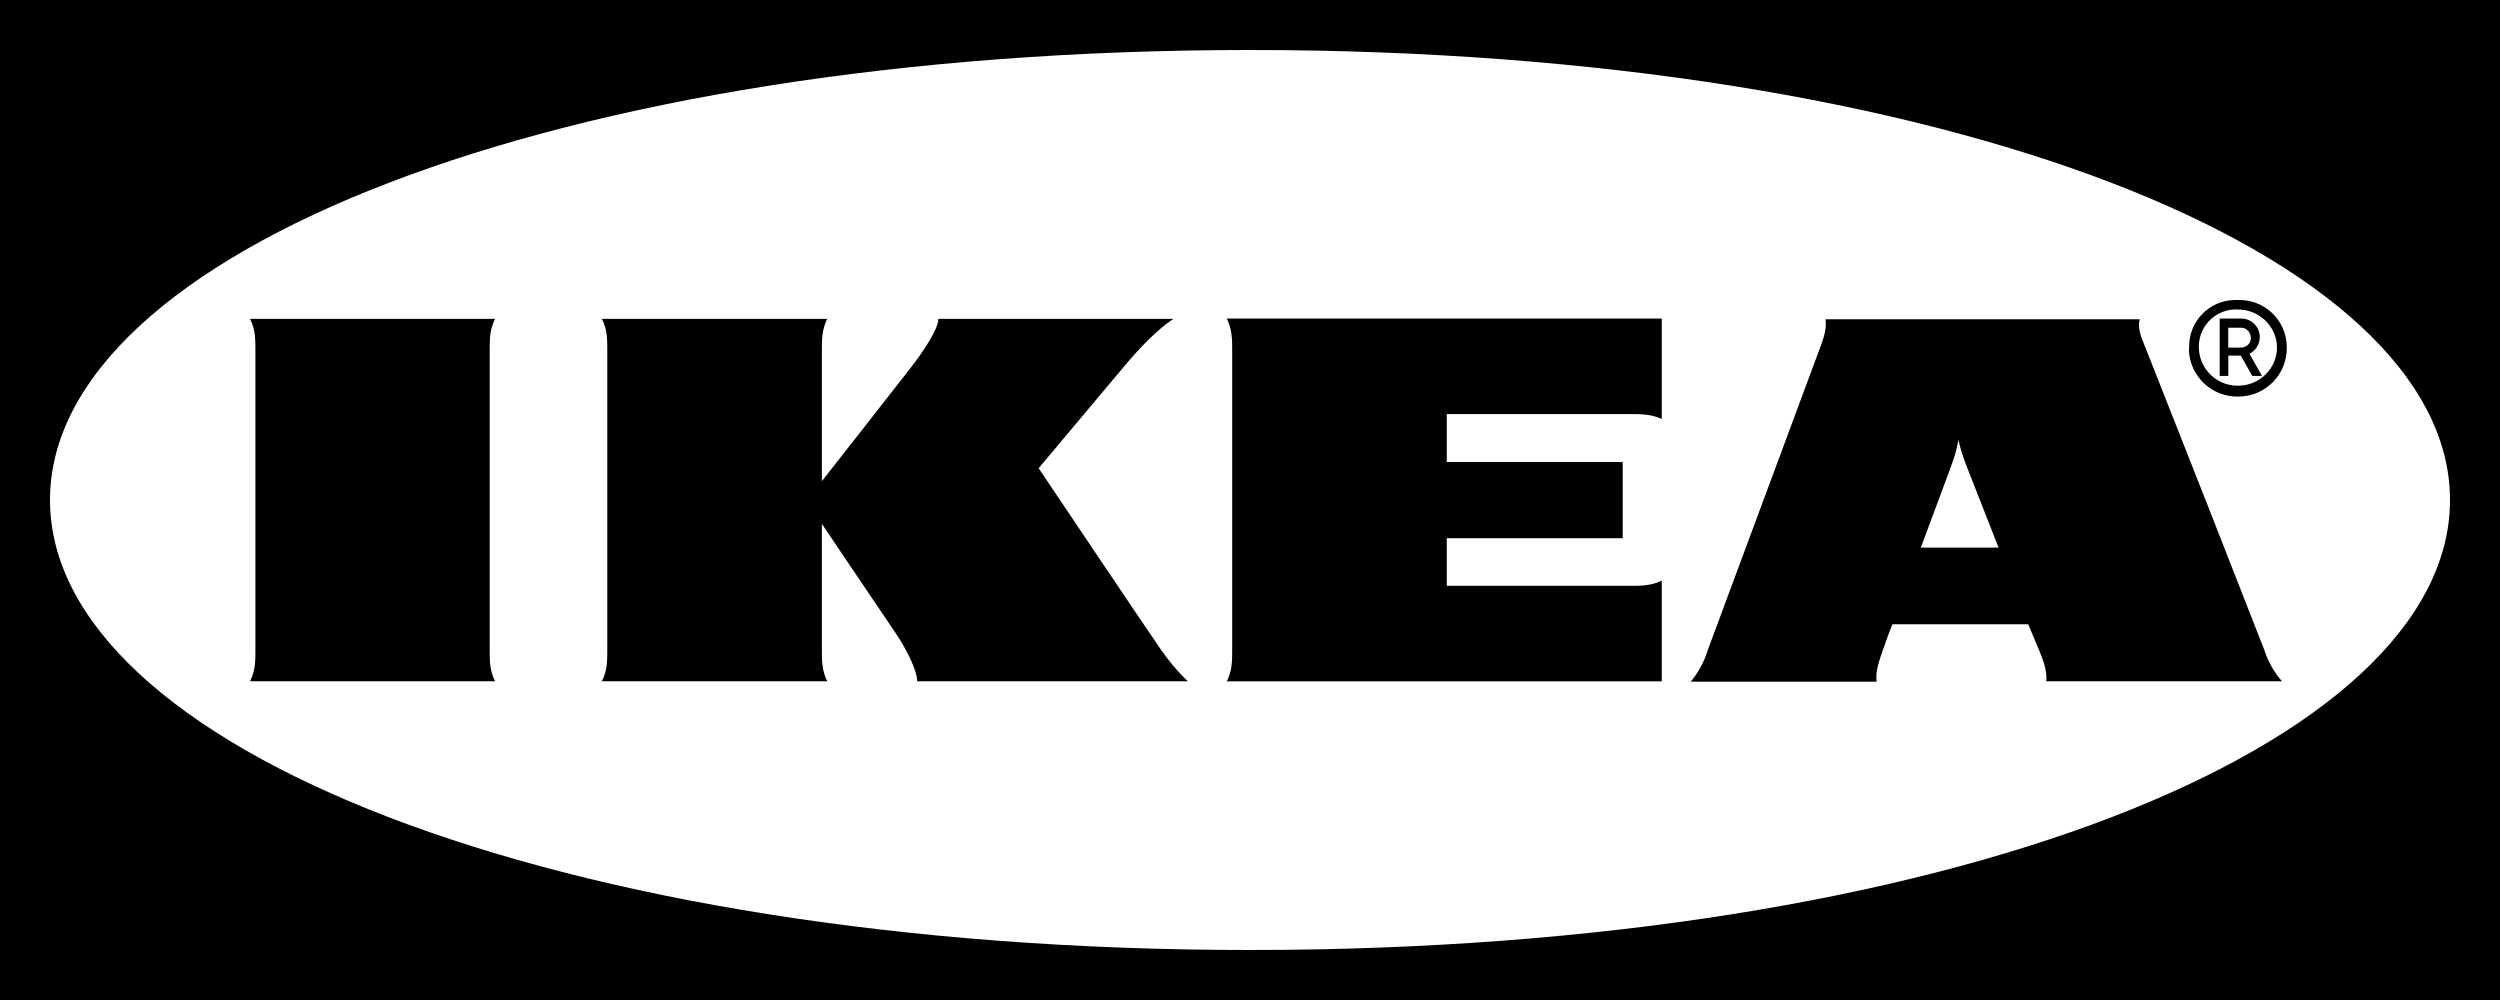
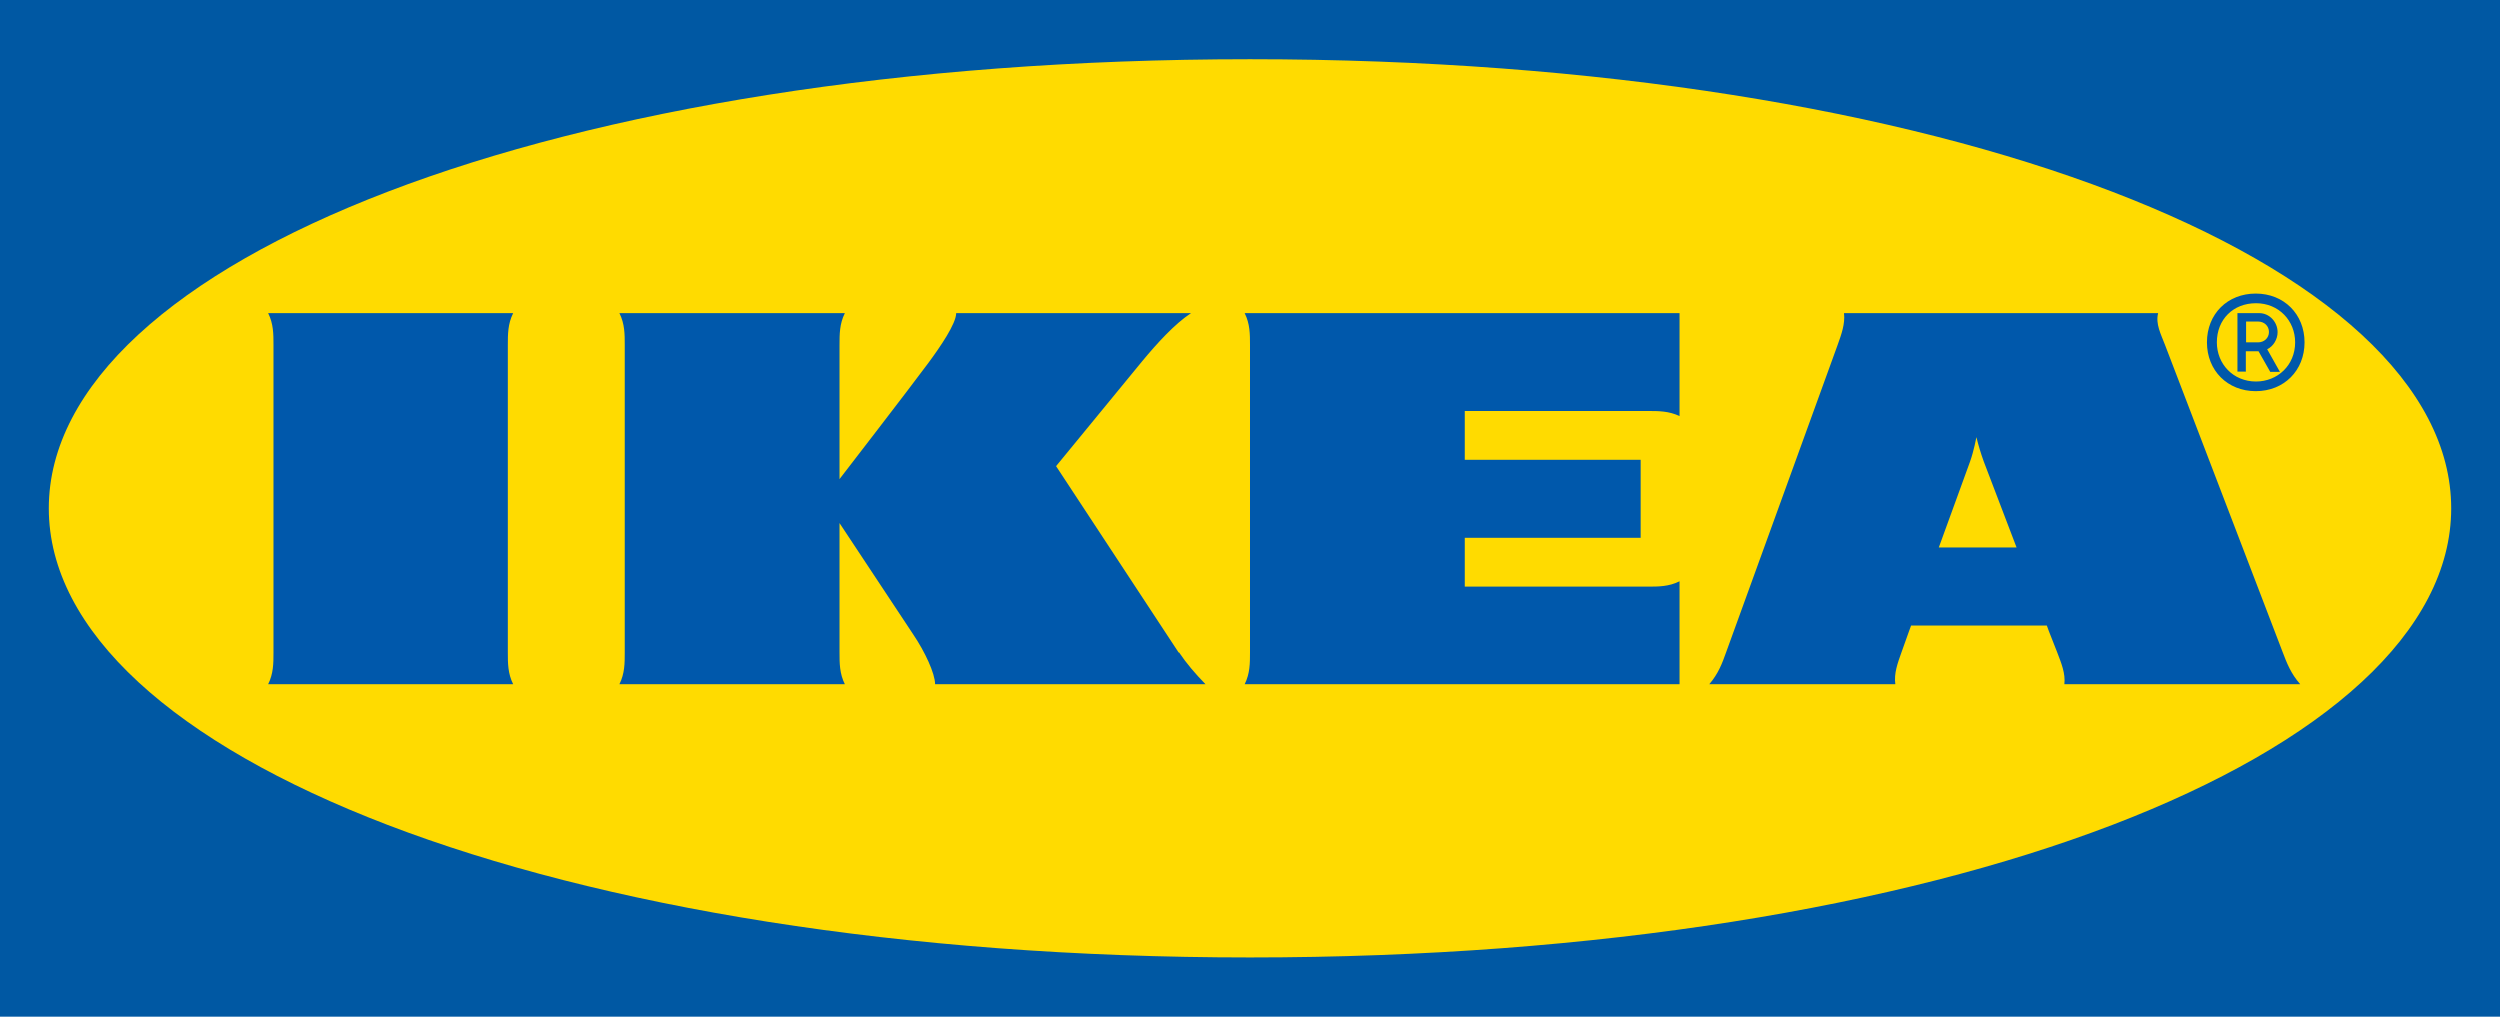
- <svg xmlns="http://www.w3.org/2000/svg" fill="currentColor" role="img" viewBox="0 7.2 24 9.6">
-   <path d="M0 7.2v9.6h24V7.2H0zm12.002 9.12C5.308 16.32.48 14.36.48 12s4.831-4.32 11.522-4.32c6.69 0 11.518 1.96 11.518 4.32s-4.824 4.32-11.518 4.32zm-.225-6.062h4.176v.964c-.103-.047-.203-.047-.306-.047h-1.758v.46h1.689v.732h-1.689v.457h1.758c.103 0 .203 0 .306-.05v.967h-4.176c.052-.101.052-.198.052-.299V10.56c0-.101 0-.198-.052-.302zm-7.076.302v2.881c0 .101 0 .198.052.299H2.4c.052-.101.052-.198.052-.299V10.56c0-.101 0-.198-.052-.299h2.353c-.052.101-.052.198-.052.299zm6.447 2.881c.076.107.158.208.255.299H8.805c0-.101-.1-.306-.21-.467-.11-.161-.705-1.044-.705-1.044v1.212c0 .101 0 .198.052.299H5.778c.052-.101.052-.198.052-.299V10.56c0-.101 0-.198-.052-.299h2.164c-.052.101-.052.198-.052.299v1.259s.691-.88.85-1.085c.12-.154.268-.373.268-.473h2.257c-.155.101-.327.282-.468.45l-.826.984s1.039 1.548 1.177 1.746zm10.546-3.005a.178.178 0 0 0-.175-.178h-.21v.551h.083v-.195h.12l.11.195h.093l-.12-.212a.184.184 0 0 0 .099-.161zm-.189.101h-.114v-.191h.124c.055 0 .093.047.093.101 0 .053-.048.093-.103.09zm-.021-.457h-.031a.444.444 0 0 0-.437.457c0 .007 0 .017-.003.023a.466.466 0 0 0 .482.447.464.464 0 0 0 .458-.47v-.017a.454.454 0 0 0-.469-.44zm0 .823a.372.372 0 0 1-.375-.366v-.027a.357.357 0 0 1 .375-.339c.206 0 .375.165.375.366s-.168.366-.375.366zm-.877-.339c-.038-.101-.093-.198-.065-.299h-3.017c.014.101-.024.198-.062.299l-1.07 2.881a.852.852 0 0 1-.162.299h1.785c-.014-.101.024-.198.058-.299.034-.101.072-.198.072-.198l.021-.054h1.304l.021.05c.048.118.083.198.083.198.041.101.079.198.069.299h2.263a.837.837 0 0 1-.169-.299 690.277 690.277 0 0 0-1.131-2.877zm-2.167 1.893c.155-.42.289-.772.299-.806.028-.074.048-.151.062-.228.017.077.041.154.069.228l.316.806h-.746z" />
+ <svg xmlns="http://www.w3.org/2000/svg" width="98.36" height="40" viewBox="0 0 98.36 40">
+   <path fill="#0058a3" d="M98.36 40H0V0h98.36v40Z" />
+   <path fill="#ffdb00" d="M1.92 20c0 9.66 19.81 17.67 47.26 17.67S96.44 29.66 96.44 20 76.63 2.33 49.18 2.33 1.92 10.34 1.92 20Z" />
+   <path fill="#0058ab" d="M46.39 25.67c.29.43.63.83 1.04 1.25H36.79c0-.42-.4-1.28-.86-1.96l-2.9-4.38v5.09c0 .42 0 .83.21 1.25h-8.87c.21-.42.21-.83.21-1.25v-12.1c0-.42 0-.83-.21-1.25h8.87c-.21.42-.21.83-.21 1.25v5.28s2.84-3.68 3.48-4.55c.49-.66 1.11-1.57 1.11-1.98h9.24c-.64.42-1.34 1.19-1.92 1.89l-3.39 4.13 4.82 7.33Zm2.79-12.1v12.1c0 .42 0 .83-.21 1.25h17.11v-4.05c-.42.21-.83.21-1.25.21h-7.2v-1.92h6.92v-3.07h-6.92v-1.92h7.2c.42 0 .83 0 1.25.2v-4.05H48.97c.21.42.21.83.21 1.25Zm40.63 12.09c.16.42.32.84.69 1.26h-9.28c.05-.42-.12-.83-.28-1.25l-.33-.84-.08-.22h-5.34l-.08.22-.3.84c-.15.42-.3.83-.24 1.25h-7.32c.36-.42.51-.83.66-1.25l4.39-12.1c.15-.42.3-.83.25-1.25h12.36c-.11.42.11.83.27 1.25l4.63 12.09Zm-10.47-4.12-1.29-3.38a9.4 9.4 0 0 1-.29-.96s-.1.54-.25.96l-1.23 3.38h3.05Zm-59.15-9.22h-9.64c.21.42.21.83.21 1.25v12.1c0 .42 0 .83-.21 1.25h9.64c-.21-.42-.21-.83-.21-1.25v-12.1c0-.42 0-.83.21-1.25Zm66.64 1.15c0-1.12.81-1.92 1.92-1.92s1.92.81 1.92 1.92-.81 1.92-1.92 1.92-1.92-.81-1.92-1.92Zm.39 0c0 .85.64 1.54 1.54 1.54.85 0 1.54-.64 1.54-1.54 0-.85-.64-1.54-1.54-1.54s-1.54.64-1.54 1.54Zm1.15 1.15h-.34v-2.3h.86c.4 0 .72.35.72.75 0 .28-.17.56-.41.67l.5.89h-.38l-.46-.81h-.5v.81Zm0-1.15h.47c.24 0 .43-.17.43-.41s-.19-.41-.43-.41h-.47v.81Z" />
</svg>
